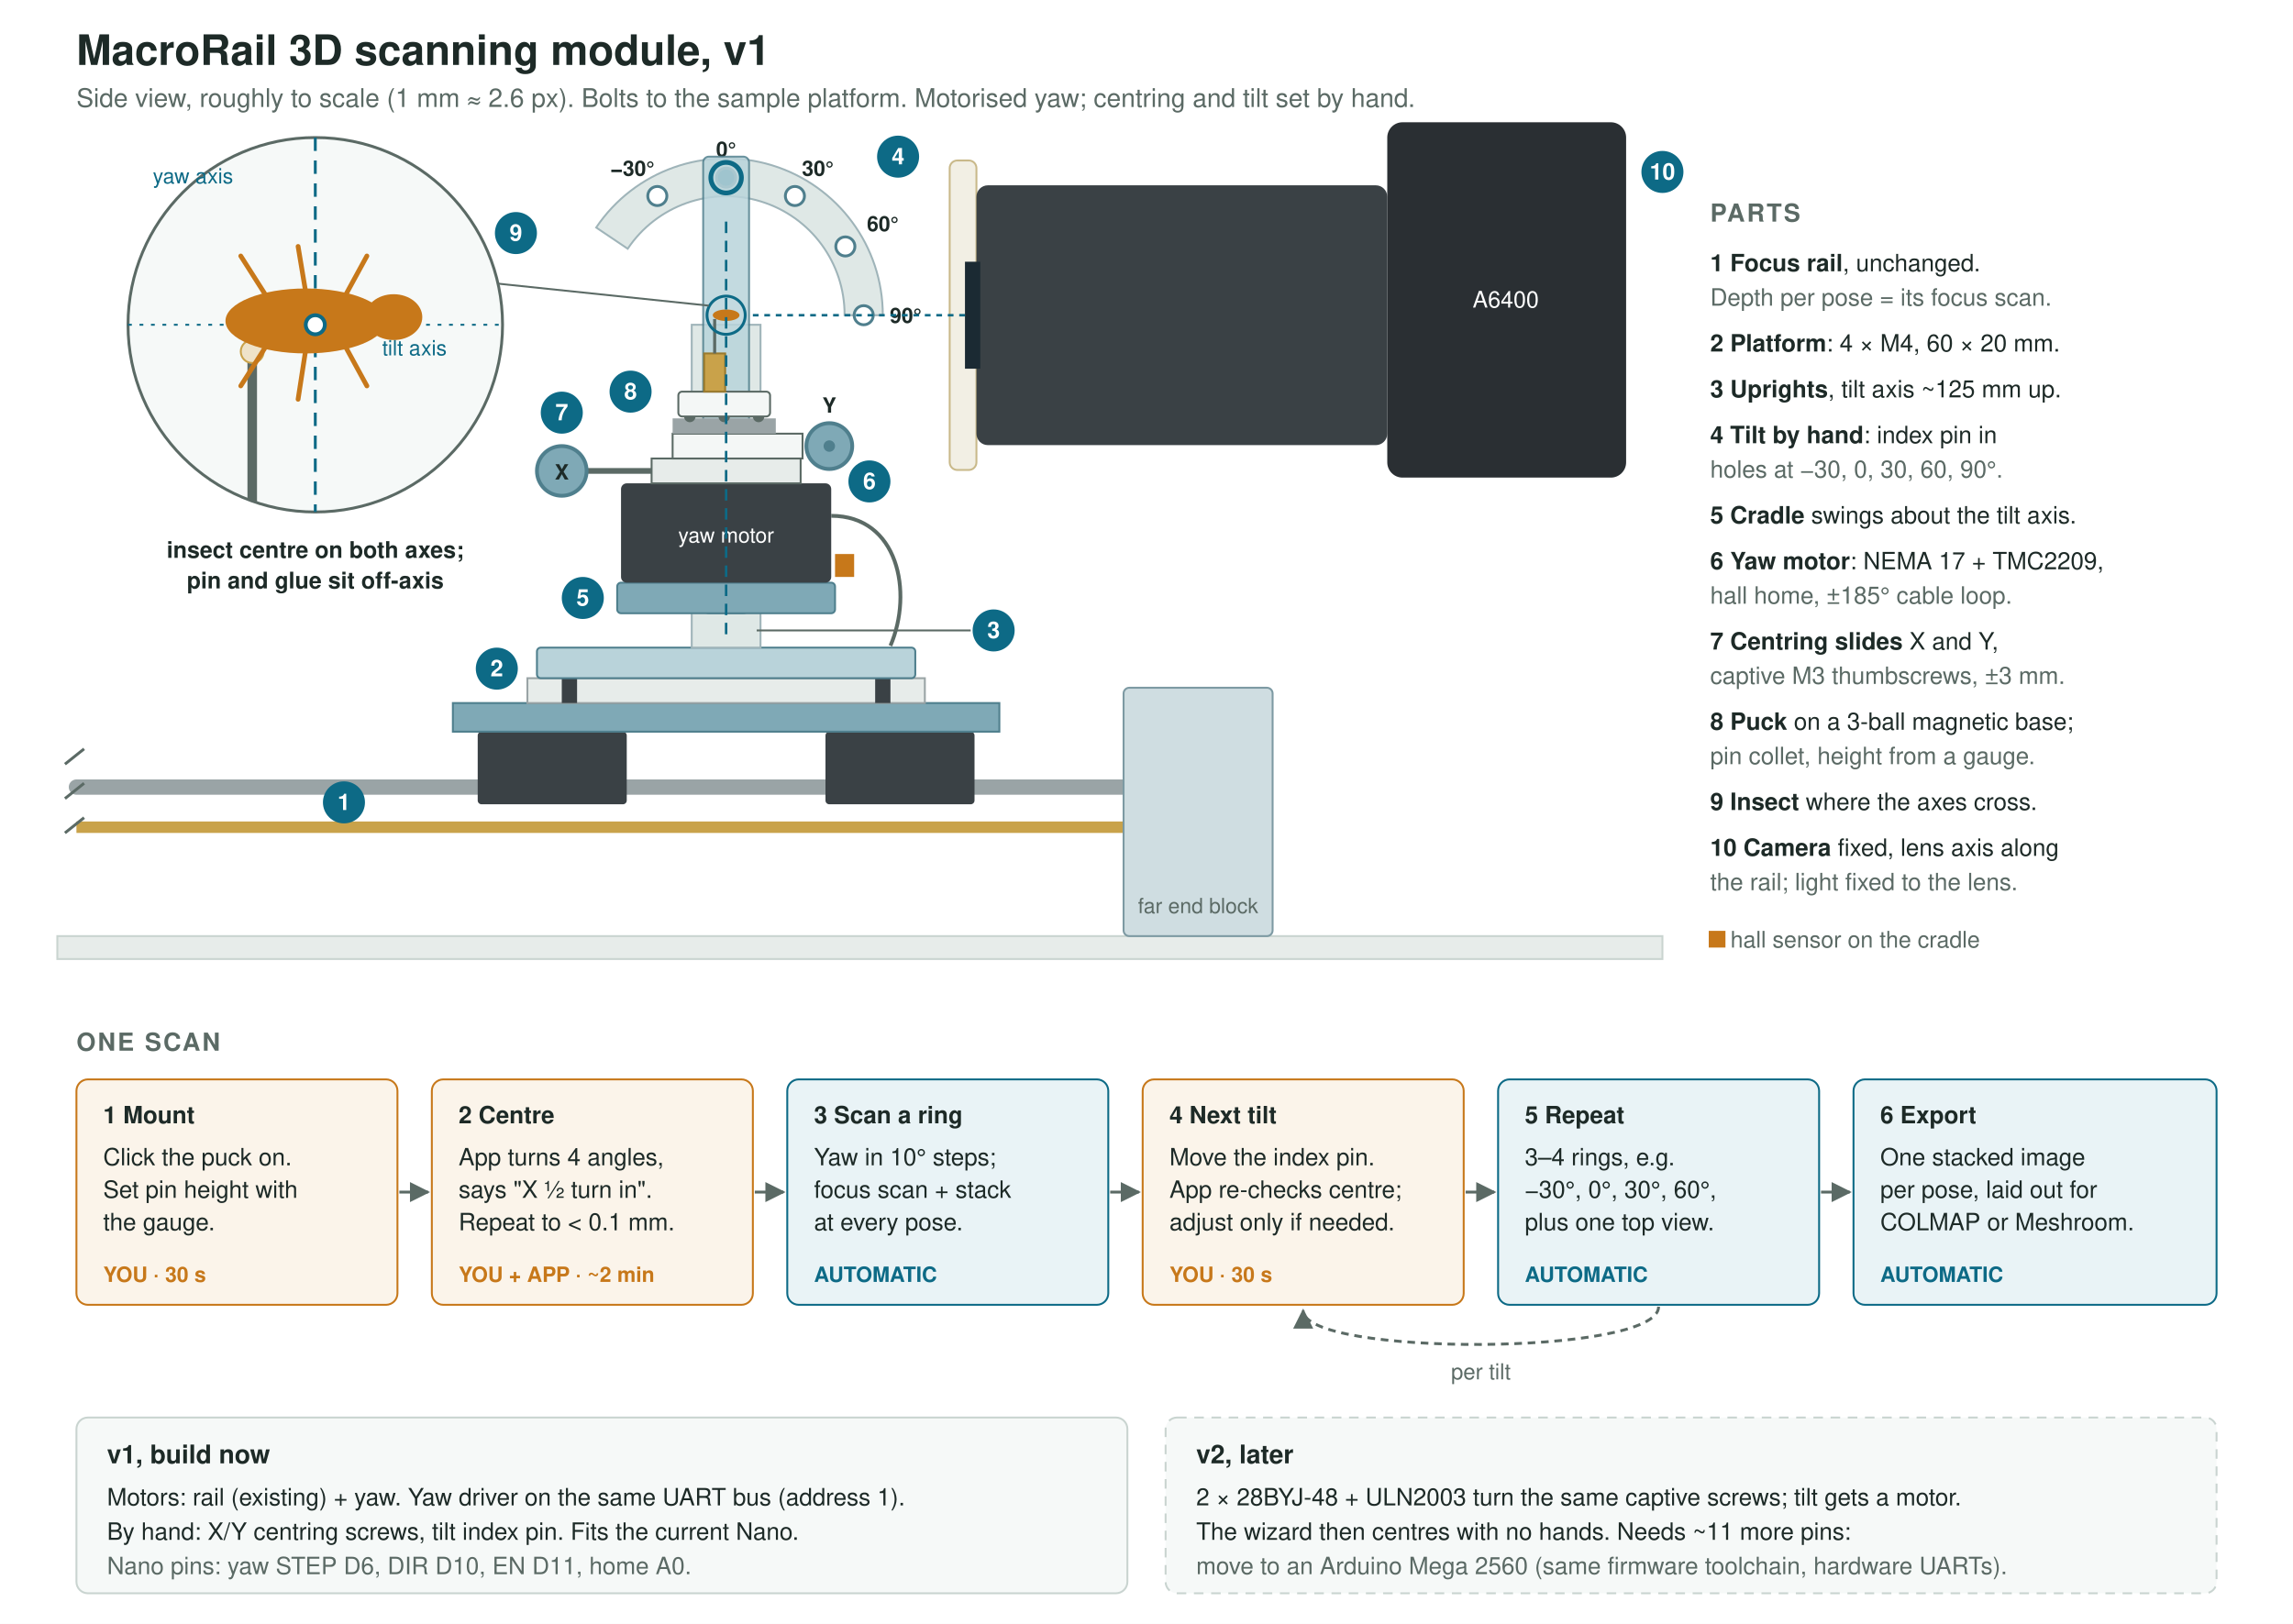
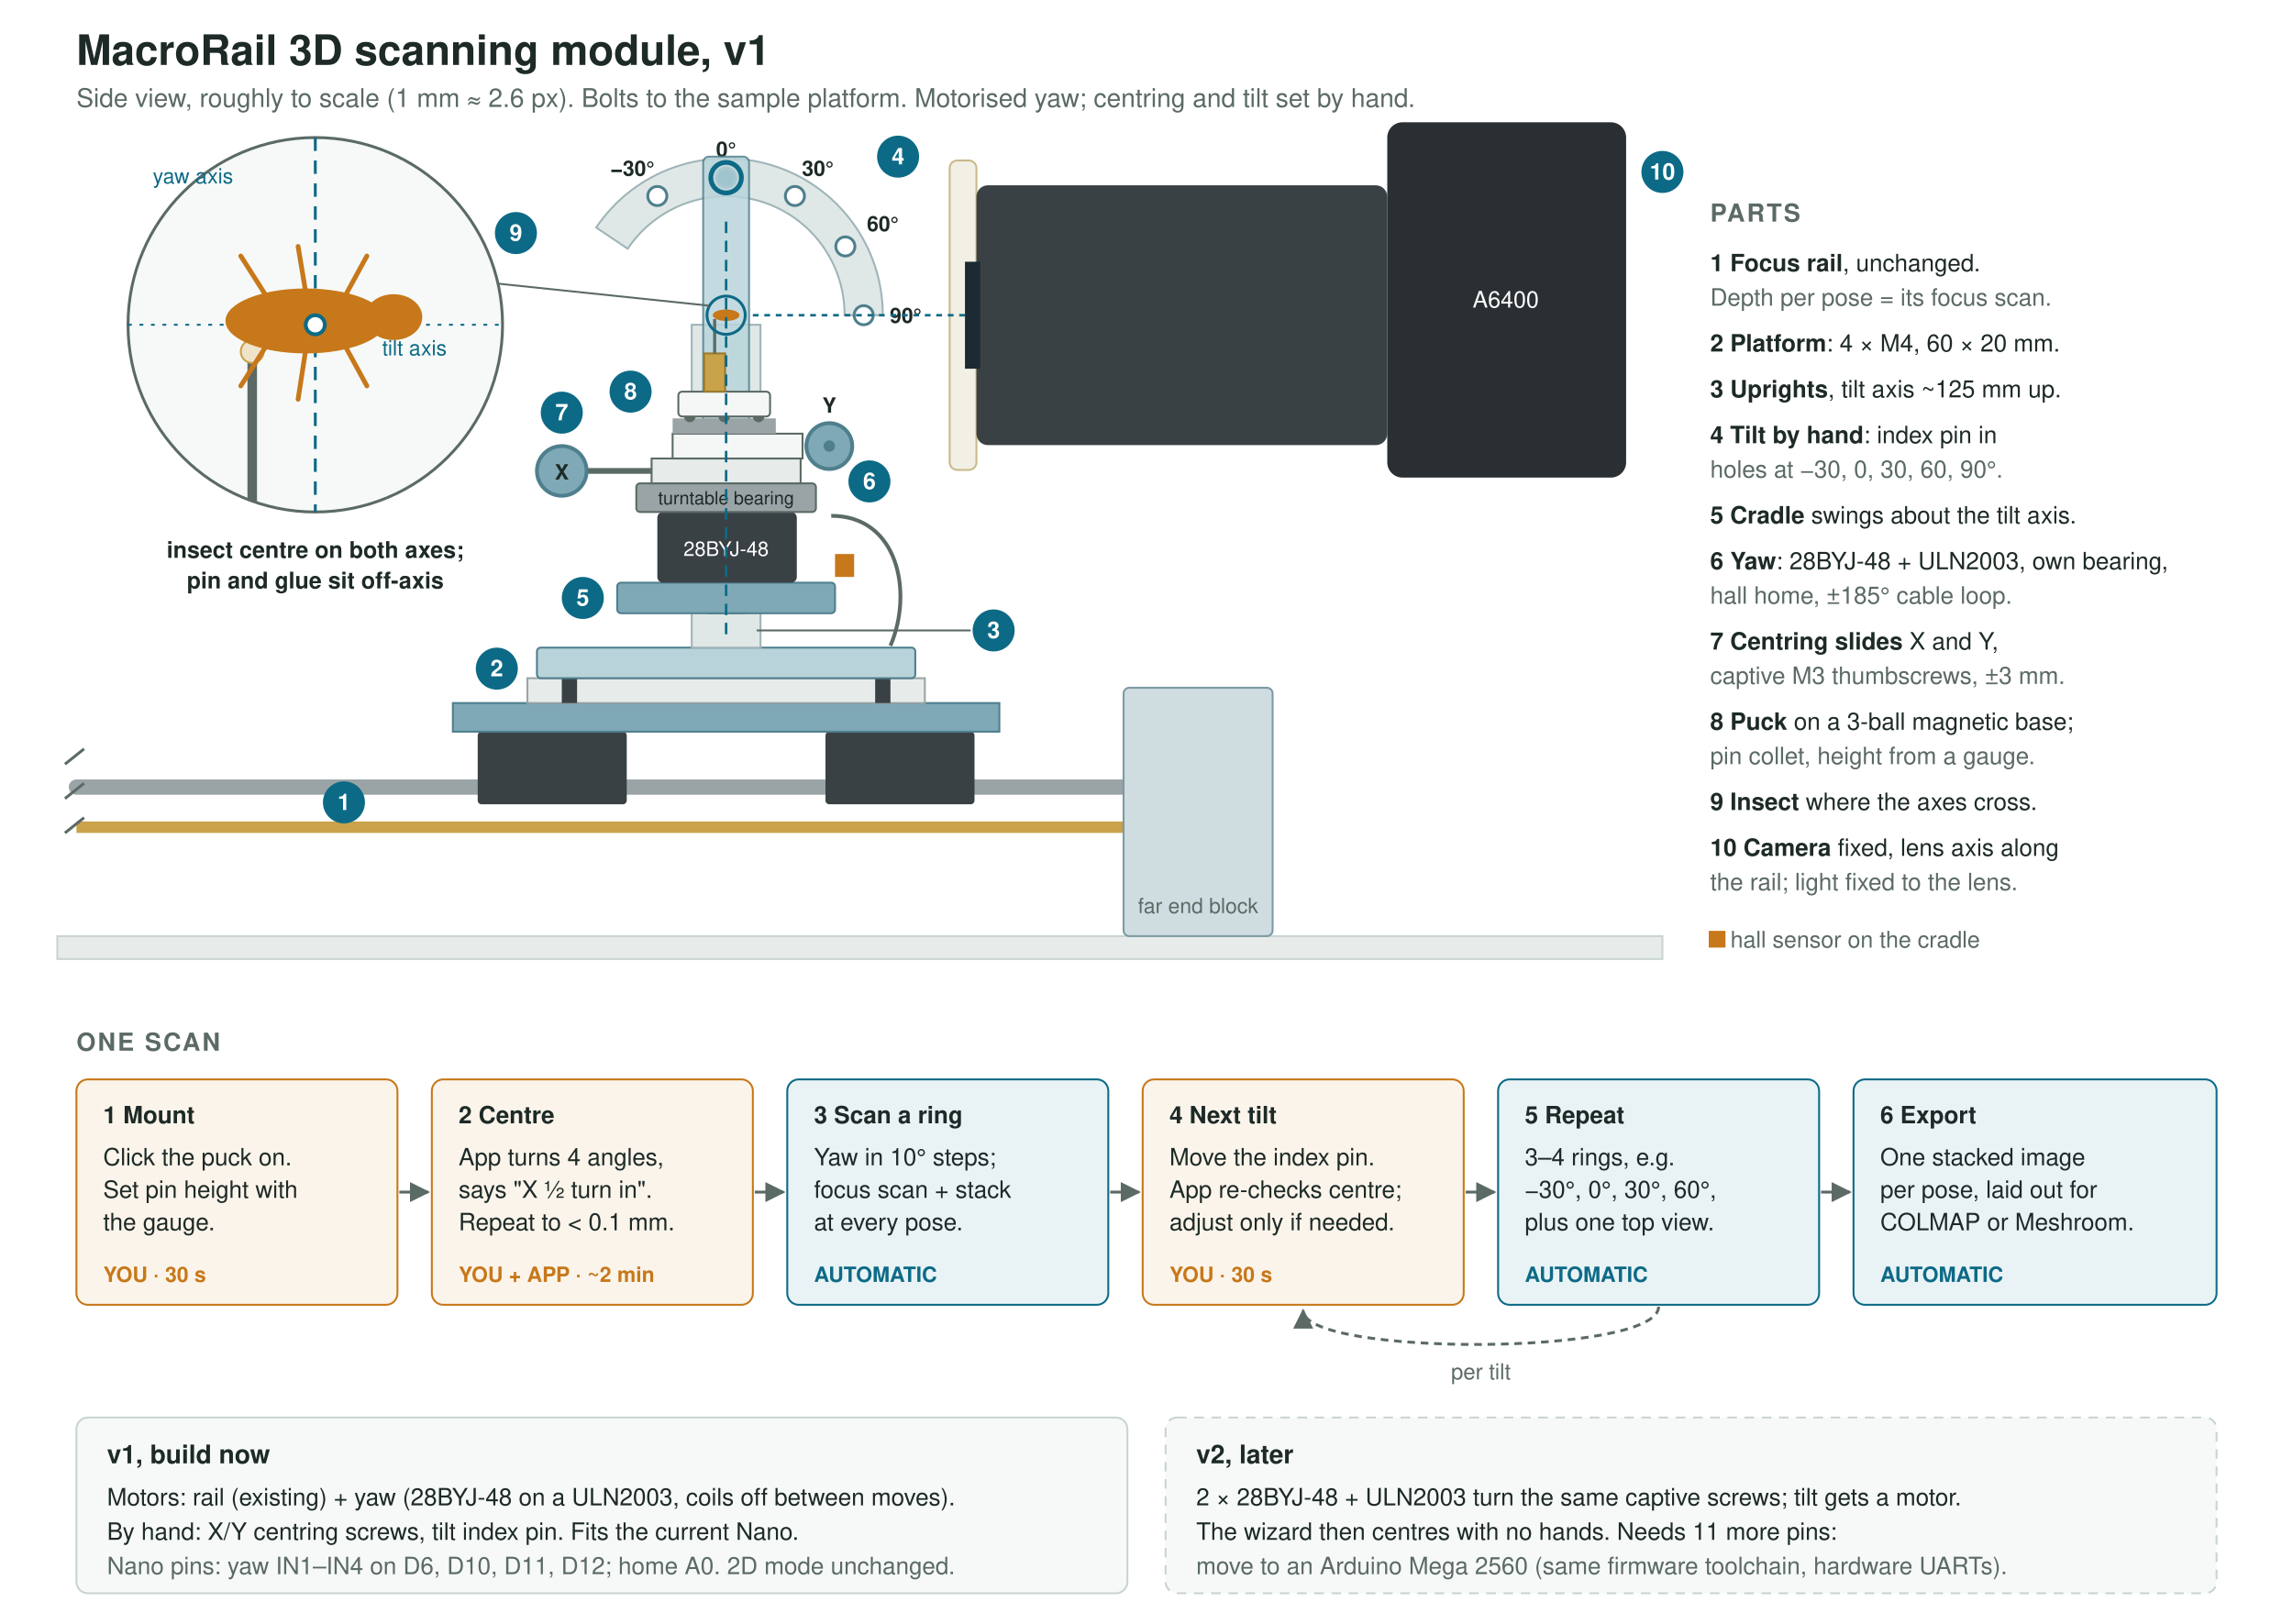
<svg xmlns="http://www.w3.org/2000/svg" viewBox="0 0 1200 850" width="1200" height="850" font-family="Segoe UI, Helvetica, Arial, sans-serif">
  <defs>
    <marker id="arr" viewBox="0 0 10 10" refX="9" refY="5" markerWidth="7" markerHeight="7" orient="auto-start-reverse">
      <path d="M0 0 L10 5 L0 10 z" fill="#5b6a65" />
    </marker>
    <clipPath id="bubble">
      <circle cx="165" cy="150" r="98" />
    </clipPath>
  </defs>
  <rect x="0" y="0" width="1200" height="850" fill="#ffffff" />
  <text x="40" y="34" font-size="22" font-weight="700" fill="#1d2a27">MacroRail 3D scanning module, v1</text>
  <text x="40" y="56" font-size="13.5" fill="#5b6a65">Side view, roughly to scale (1 mm ≈ 2.6 px). Bolts to the sample platform. Motorised yaw; centring and tilt set by hand.</text>
  <g transform="translate(0 20)">
    <rect x="30" y="470" width="840" height="12" fill="#e7ecea" stroke="#c9d4d0" />
    <line x1="40" y1="392" x2="627" y2="392" stroke="#9aa4a6" stroke-width="8" stroke-linecap="round" />
    <line x1="40" y1="413" x2="627" y2="413" stroke="#c9a24a" stroke-width="6" />
    <path d="M34 380 l10 -8 m-10 26 l10 -8 m-10 26 l10 -8" stroke="#5b6a65" stroke-width="1.5" fill="none" />
    <rect x="588" y="340" width="78" height="130" rx="3" fill="#cfdde1" stroke="#7d9aa3" />
    <text x="627" y="458" font-size="11" fill="#5b6a65" text-anchor="middle">far end block</text>
    <rect x="250" y="363" width="78" height="38" rx="2" fill="#3a4145" />
    <rect x="432" y="363" width="78" height="38" rx="2" fill="#3a4145" />
    <rect x="237" y="348" width="286" height="15" fill="#7fa9b6" stroke="#4f7f8d" />
    <rect x="276" y="335" width="208" height="13" fill="#e7ecea" stroke="#9aa4a6" />
    <rect x="294" y="335" width="8" height="13" fill="#3a4145" />
    <rect x="458" y="335" width="8" height="13" fill="#3a4145" />
    <rect x="281" y="319" width="198" height="16" rx="2" fill="#b9d3da" stroke="#4f7f8d" />
    <path d="M362 319 L362 150 L398 150 L398 319 Z" fill="#dfe8e6" stroke="#9fb4b9" />
    <path d="M 312.0 99.1 A 82 82 0 0 1 462 145 L 442 145 A 62 62 0 0 0 328.5 110.2 Z" fill="#dfe8e6" stroke="#9fb4b9" />
    <g fill="#ffffff" stroke="#4f7f8d" stroke-width="1.5">
      <circle cx="344" cy="82.6" r="5" />
      <circle cx="380" cy="73" r="5" fill="#0d6a86" />
      <circle cx="416" cy="82.6" r="5" />
      <circle cx="442.4" cy="109" r="5" />
      <circle cx="452" cy="145" r="5" />
    </g>
    <g font-size="11" fill="#1d2a27" text-anchor="middle" font-weight="600">
      <text x="331" y="72">−30°</text>
      <text x="380" y="62">0°</text>
      <text x="428" y="72">30°</text>
      <text x="462" y="101">60°</text>
      <text x="474" y="149">90°</text>
    </g>
    <rect x="368" y="62" width="24" height="239" rx="3" fill="#b9d3da" stroke="#4f7f8d" opacity="0.85" />
    <circle cx="380" cy="73" r="8" fill="none" stroke="#0d6a86" stroke-width="2.5" />
    <rect x="323" y="285" width="114" height="16" rx="2" fill="#7fa9b6" stroke="#4f7f8d" />
-     <rect x="325" y="233" width="110" height="52" rx="3" fill="#3a4145" />
-     <text x="380" y="264" font-size="11" fill="#ffffff" text-anchor="middle">yaw motor</text>
+     <rect x="344" y="248" width="73" height="37" rx="3" fill="#3a4145" />
+     <text x="380" y="271" font-size="10.5" fill="#ffffff" text-anchor="middle">28BYJ-48</text>
+     <rect x="333" y="233" width="94" height="15" rx="2" fill="#9aa4a6" stroke="#5b6a65" />
+     <text x="380" y="244" font-size="9.5" fill="#1d2a27" text-anchor="middle">turntable bearing</text>
    <rect x="437" y="270" width="10" height="12" fill="#c7781a" />
    <rect x="341" y="220" width="78" height="13" fill="#e7ecea" stroke="#5b6a65" />
    <rect x="352" y="207" width="68" height="13" fill="#f4f7f6" stroke="#5b6a65" />
    <line x1="341" y1="226.5" x2="306" y2="226.5" stroke="#5b6a65" stroke-width="3" />
    <circle cx="294" cy="226.5" r="13" fill="#7fa9b6" stroke="#4f7f8d" stroke-width="2" />
    <text x="294" y="231" font-size="11" fill="#1d2a27" text-anchor="middle" font-weight="700">X</text>
    <circle cx="434" cy="213.5" r="12" fill="#7fa9b6" stroke="#4f7f8d" stroke-width="2" />
    <circle cx="434" cy="213.5" r="3" fill="#4f7f8d" />
    <text x="434" y="196" font-size="11" fill="#1d2a27" text-anchor="middle" font-weight="700">Y</text>
    <rect x="352" y="199" width="54" height="8" fill="#9aa4a6" />
    <circle cx="361" cy="198" r="3" fill="#5b6a65" />
    <circle cx="379" cy="198" r="3" fill="#5b6a65" />
    <circle cx="397" cy="198" r="3" fill="#5b6a65" />
    <rect x="355" y="185" width="48" height="13" rx="2" fill="#f4f7f6" stroke="#5b6a65" />
    <rect x="368.5" y="165" width="11" height="20" fill="#c9a24a" stroke="#9a7a2e" />
    <line x1="374" y1="165" x2="374" y2="147" stroke="#5b6a65" stroke-width="1.6" />
    <ellipse cx="380" cy="145" rx="7" ry="3" fill="#c7781a" />
    <line x1="380" y1="96" x2="380" y2="312" stroke="#0d6a86" stroke-width="1.3" stroke-dasharray="6 4" />
    <circle cx="380" cy="145" r="10" fill="none" stroke="#0d6a86" stroke-width="1.5" />
    <path d="M435 250 C 470 250, 478 290, 466 318" fill="none" stroke="#5b6a65" stroke-width="2" />
    <rect x="497" y="64" width="14" height="162" rx="4" fill="#f2efe4" stroke="#c9b98a" />
    <rect x="511" y="77" width="215" height="136" rx="6" fill="#3a4145" />
    <rect x="505" y="117" width="8" height="56" fill="#1b2a33" />
    <rect x="726" y="44" width="125" height="186" rx="8" fill="#2a2f33" />
    <text x="788" y="141" font-size="12" fill="#ffffff" text-anchor="middle">A6400</text>
    <line x1="505" y1="145" x2="392" y2="145" stroke="#0d6a86" stroke-width="1.3" stroke-dasharray="3 3" />
    <line x1="371" y1="140" x2="256" y2="128" stroke="#5b6a65" stroke-width="1" />
    <circle cx="165" cy="150" r="98" fill="#f6f9f8" stroke="#5b6a65" stroke-width="1.5" />
    <g clip-path="url(#bubble)">
      <line x1="165" y1="40" x2="165" y2="260" stroke="#0d6a86" stroke-width="1.5" stroke-dasharray="7 5" />
      <line x1="55" y1="150" x2="275" y2="150" stroke="#0d6a86" stroke-width="1" stroke-dasharray="2 4" />
      <line x1="132" y1="262" x2="132" y2="166" stroke="#5b6a65" stroke-width="5" stroke-linecap="round" />
      <circle cx="132" cy="164" r="6" fill="#efe3c9" stroke="#c9a24a" />
      <ellipse cx="160" cy="148" rx="42" ry="17" fill="#c7781a" />
      <ellipse cx="206" cy="146" rx="15" ry="12" fill="#c7781a" />
      <path d="M140 160 l-14 22 M160 163 l-4 26 M180 160 l12 22 M140 136 l-14 -22 M160 133 l-4 -24 M180 136 l12 -22" stroke="#c7781a" stroke-width="2.5" fill="none" stroke-linecap="round" />
      <circle cx="165" cy="150" r="5" fill="#ffffff" stroke="#0d6a86" stroke-width="2" />
    </g>
    <text x="165" y="272" font-size="12" fill="#1d2a27" text-anchor="middle" font-weight="600">insect centre on both axes;</text>
    <text x="165" y="288" font-size="12" fill="#1d2a27" text-anchor="middle" font-weight="600">pin and glue sit off-axis</text>
    <text x="80" y="76" font-size="11" fill="#0d6a86">yaw axis</text>
    <text x="200" y="166" font-size="11" fill="#0d6a86">tilt axis</text>
    <g font-size="12" font-weight="700" fill="#ffffff" text-anchor="middle">
      <g>
        <circle cx="180" cy="400" r="11" fill="#0d6a86" />
        <text x="180" y="404">1</text>
      </g>
      <g>
        <circle cx="260" cy="330" r="11" fill="#0d6a86" />
        <text x="260" y="334">2</text>
      </g>
      <line x1="508" y1="310" x2="396" y2="310" stroke="#5b6a65" stroke-width="1" />
      <g>
        <circle cx="520" cy="310" r="11" fill="#0d6a86" />
        <text x="520" y="314">3</text>
      </g>
      <g>
        <circle cx="470" cy="62" r="11" fill="#0d6a86" />
        <text x="470" y="66">4</text>
      </g>
      <g>
        <circle cx="305" cy="293" r="11" fill="#0d6a86" />
        <text x="305" y="297">5</text>
      </g>
      <g>
        <circle cx="455" cy="232" r="11" fill="#0d6a86" />
        <text x="455" y="236">6</text>
      </g>
      <g>
        <circle cx="294" cy="196" r="11" fill="#0d6a86" />
        <text x="294" y="200">7</text>
      </g>
      <g>
        <circle cx="330" cy="185" r="11" fill="#0d6a86" />
        <text x="330" y="189">8</text>
      </g>
      <g>
        <circle cx="270" cy="102" r="11" fill="#0d6a86" />
        <text x="270" y="106">9</text>
      </g>
      <g>
        <circle cx="870" cy="70" r="11" fill="#0d6a86" />
        <text x="870" y="74">10</text>
      </g>
    </g>
    <g font-size="12.5" fill="#1d2a27">
      <text x="895" y="96" font-size="13" font-weight="700" fill="#5b6a65" letter-spacing="1">PARTS</text>
      <text x="895" y="122">
        <tspan font-weight="700">1 Focus rail</tspan>, unchanged.</text>
      <text x="895" y="140" fill="#5b6a65">Depth per pose = its focus scan.</text>
      <text x="895" y="164">
        <tspan font-weight="700">2 Platform</tspan>: 4 × M4, 60 × 20 mm.</text>
      <text x="895" y="188">
        <tspan font-weight="700">3 Uprights</tspan>, tilt axis ~125 mm up.</text>
      <text x="895" y="212">
        <tspan font-weight="700">4 Tilt by hand</tspan>: index pin in</text>
      <text x="895" y="230" fill="#5b6a65">holes at −30, 0, 30, 60, 90°.</text>
      <text x="895" y="254">
        <tspan font-weight="700">5 Cradle</tspan> swings about the tilt axis.</text>
      <text x="895" y="278">
-         <tspan font-weight="700">6 Yaw motor</tspan>: NEMA 17 + TMC2209,</text>
+         <tspan font-weight="700">6 Yaw</tspan>: 28BYJ-48 + ULN2003, own bearing,</text>
      <text x="895" y="296" fill="#5b6a65">hall home, ±185° cable loop.</text>
      <text x="895" y="320">
        <tspan font-weight="700">7 Centring slides</tspan> X and Y,</text>
      <text x="895" y="338" fill="#5b6a65">captive M3 thumbscrews, ±3 mm.</text>
      <text x="895" y="362">
        <tspan font-weight="700">8 Puck</tspan> on a 3-ball magnetic base;</text>
      <text x="895" y="380" fill="#5b6a65">pin collet, height from a gauge.</text>
      <text x="895" y="404">
        <tspan font-weight="700">9 Insect</tspan> where the axes cross.</text>
      <text x="895" y="428">
        <tspan font-weight="700">10 Camera</tspan> fixed, lens axis along</text>
      <text x="895" y="446" fill="#5b6a65">the rail; light fixed to the lens.</text>
      <text x="895" y="476" font-size="12" fill="#c7781a" font-weight="700">■ <tspan fill="#5b6a65" font-weight="400">hall sensor on the cradle</tspan>
      </text>
    </g>
    <text x="40" y="530" font-size="13" font-weight="700" fill="#5b6a65" letter-spacing="1">ONE SCAN</text>
    <g font-size="12.5">
      <g>
        <rect x="40" y="545" width="168" height="118" rx="6" fill="#fbf4ea" stroke="#c7781a" />
        <text x="54" y="568" font-weight="700" fill="#1d2a27">1 Mount</text>
        <text x="54" y="590" fill="#1d2a27">Click the puck on.</text>
        <text x="54" y="607" fill="#1d2a27">Set pin height with</text>
        <text x="54" y="624" fill="#1d2a27">the gauge.</text>
        <text x="54" y="651" fill="#c7781a" font-weight="700" font-size="11">YOU · 30 s</text>
      </g>
      <g>
        <rect x="226" y="545" width="168" height="118" rx="6" fill="#fbf4ea" stroke="#c7781a" />
        <text x="240" y="568" font-weight="700" fill="#1d2a27">2 Centre</text>
        <text x="240" y="590" fill="#1d2a27">App turns 4 angles,</text>
        <text x="240" y="607" fill="#1d2a27">says "X ½ turn in".</text>
        <text x="240" y="624" fill="#1d2a27">Repeat to &lt; 0.1 mm.</text>
        <text x="240" y="651" fill="#c7781a" font-weight="700" font-size="11">YOU + APP · ~2 min</text>
      </g>
      <g>
        <rect x="412" y="545" width="168" height="118" rx="6" fill="#e9f3f6" stroke="#0d6a86" />
        <text x="426" y="568" font-weight="700" fill="#1d2a27">3 Scan a ring</text>
        <text x="426" y="590" fill="#1d2a27">Yaw in 10° steps;</text>
        <text x="426" y="607" fill="#1d2a27">focus scan + stack</text>
        <text x="426" y="624" fill="#1d2a27">at every pose.</text>
        <text x="426" y="651" fill="#0d6a86" font-weight="700" font-size="11">AUTOMATIC</text>
      </g>
      <g>
        <rect x="598" y="545" width="168" height="118" rx="6" fill="#fbf4ea" stroke="#c7781a" />
        <text x="612" y="568" font-weight="700" fill="#1d2a27">4 Next tilt</text>
        <text x="612" y="590" fill="#1d2a27">Move the index pin.</text>
        <text x="612" y="607" fill="#1d2a27">App re-checks centre;</text>
        <text x="612" y="624" fill="#1d2a27">adjust only if needed.</text>
        <text x="612" y="651" fill="#c7781a" font-weight="700" font-size="11">YOU · 30 s</text>
      </g>
      <g>
        <rect x="784" y="545" width="168" height="118" rx="6" fill="#e9f3f6" stroke="#0d6a86" />
        <text x="798" y="568" font-weight="700" fill="#1d2a27">5 Repeat</text>
        <text x="798" y="590" fill="#1d2a27">3–4 rings, e.g.</text>
        <text x="798" y="607" fill="#1d2a27">−30°, 0°, 30°, 60°,</text>
        <text x="798" y="624" fill="#1d2a27">plus one top view.</text>
        <text x="798" y="651" fill="#0d6a86" font-weight="700" font-size="11">AUTOMATIC</text>
      </g>
      <g>
        <rect x="970" y="545" width="190" height="118" rx="6" fill="#e9f3f6" stroke="#0d6a86" />
        <text x="984" y="568" font-weight="700" fill="#1d2a27">6 Export</text>
        <text x="984" y="590" fill="#1d2a27">One stacked image</text>
        <text x="984" y="607" fill="#1d2a27">per pose, laid out for</text>
        <text x="984" y="624" fill="#1d2a27">COLMAP or Meshroom.</text>
        <text x="984" y="651" fill="#0d6a86" font-weight="700" font-size="11">AUTOMATIC</text>
      </g>
    </g>
    <g stroke="#5b6a65" stroke-width="1.5" marker-end="url(#arr)">
      <line x1="209" y1="604" x2="224" y2="604" />
      <line x1="395" y1="604" x2="410" y2="604" />
      <line x1="581" y1="604" x2="596" y2="604" />
      <line x1="767" y1="604" x2="782" y2="604" />
      <line x1="953" y1="604" x2="968" y2="604" />
    </g>
    <path d="M868 664 C 868 690, 682 690, 682 666" fill="none" stroke="#5b6a65" stroke-width="1.5" stroke-dasharray="4 3" marker-end="url(#arr)" />
    <text x="775" y="702" font-size="11.5" fill="#5b6a65" text-anchor="middle">per tilt</text>
    <rect x="40" y="722" width="550" height="92" rx="6" fill="#f6f9f8" stroke="#c9d4d0" />
    <text x="56" y="746" font-size="13.5" font-weight="700" fill="#1d2a27">v1, build now</text>
-     <text x="56" y="768" font-size="12.5" fill="#1d2a27">Motors: rail (existing) + yaw. Yaw driver on the same UART bus (address 1).</text>
+     <text x="56" y="768" font-size="12.5" fill="#1d2a27">Motors: rail (existing) + yaw (28BYJ-48 on a ULN2003, coils off between moves).</text>
    <text x="56" y="786" font-size="12.5" fill="#1d2a27">By hand: X/Y centring screws, tilt index pin. Fits the current Nano.</text>
-     <text x="56" y="804" font-size="12.5" fill="#5b6a65">Nano pins: yaw STEP D6, DIR D10, EN D11, home A0.</text>
+     <text x="56" y="804" font-size="12.5" fill="#5b6a65">Nano pins: yaw IN1–IN4 on D6, D10, D11, D12; home A0. 2D mode unchanged.</text>
    <rect x="610" y="722" width="550" height="92" rx="6" fill="#f6f9f8" stroke="#c9d4d0" stroke-dasharray="5 4" />
    <text x="626" y="746" font-size="13.5" font-weight="700" fill="#1d2a27">v2, later</text>
    <text x="626" y="768" font-size="12.5" fill="#1d2a27">2 × 28BYJ-48 + ULN2003 turn the same captive screws; tilt gets a motor.</text>
-     <text x="626" y="786" font-size="12.5" fill="#1d2a27">The wizard then centres with no hands. Needs ~11 more pins:</text>
+     <text x="626" y="786" font-size="12.5" fill="#1d2a27">The wizard then centres with no hands. Needs 11 more pins:</text>
    <text x="626" y="804" font-size="12.5" fill="#5b6a65">move to an Arduino Mega 2560 (same firmware toolchain, hardware UARTs).</text>
  </g>
</svg>
